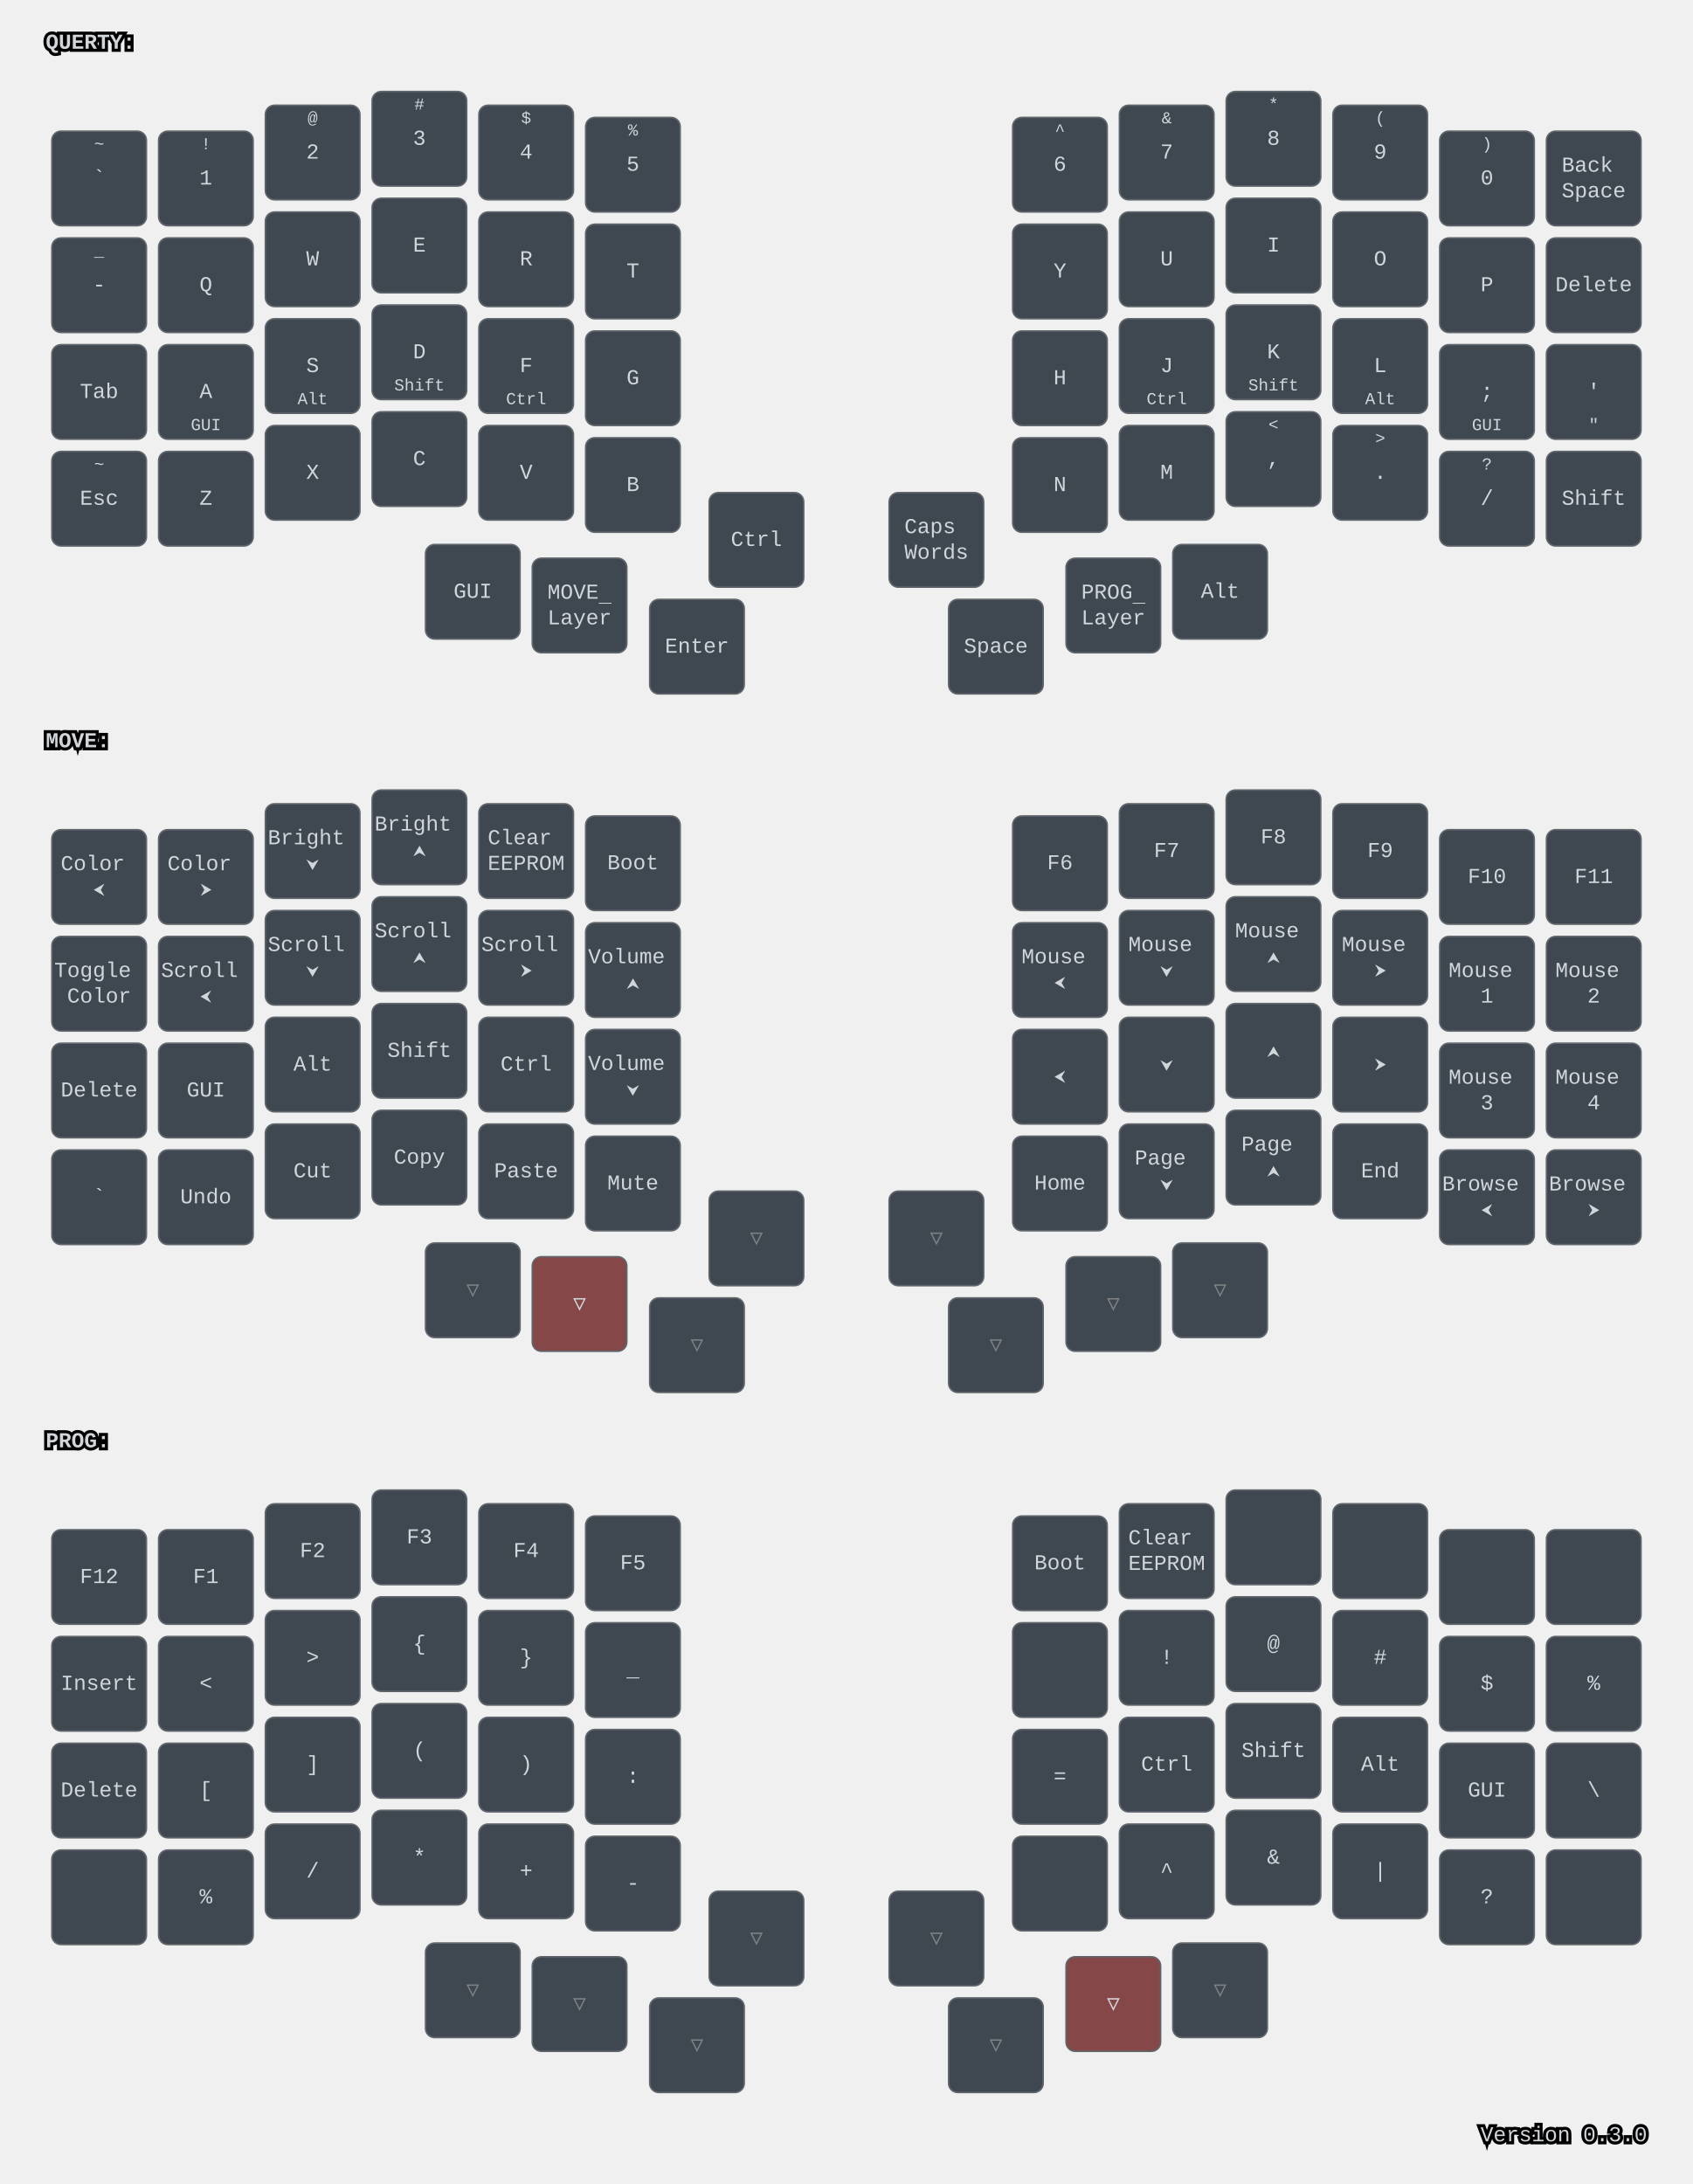
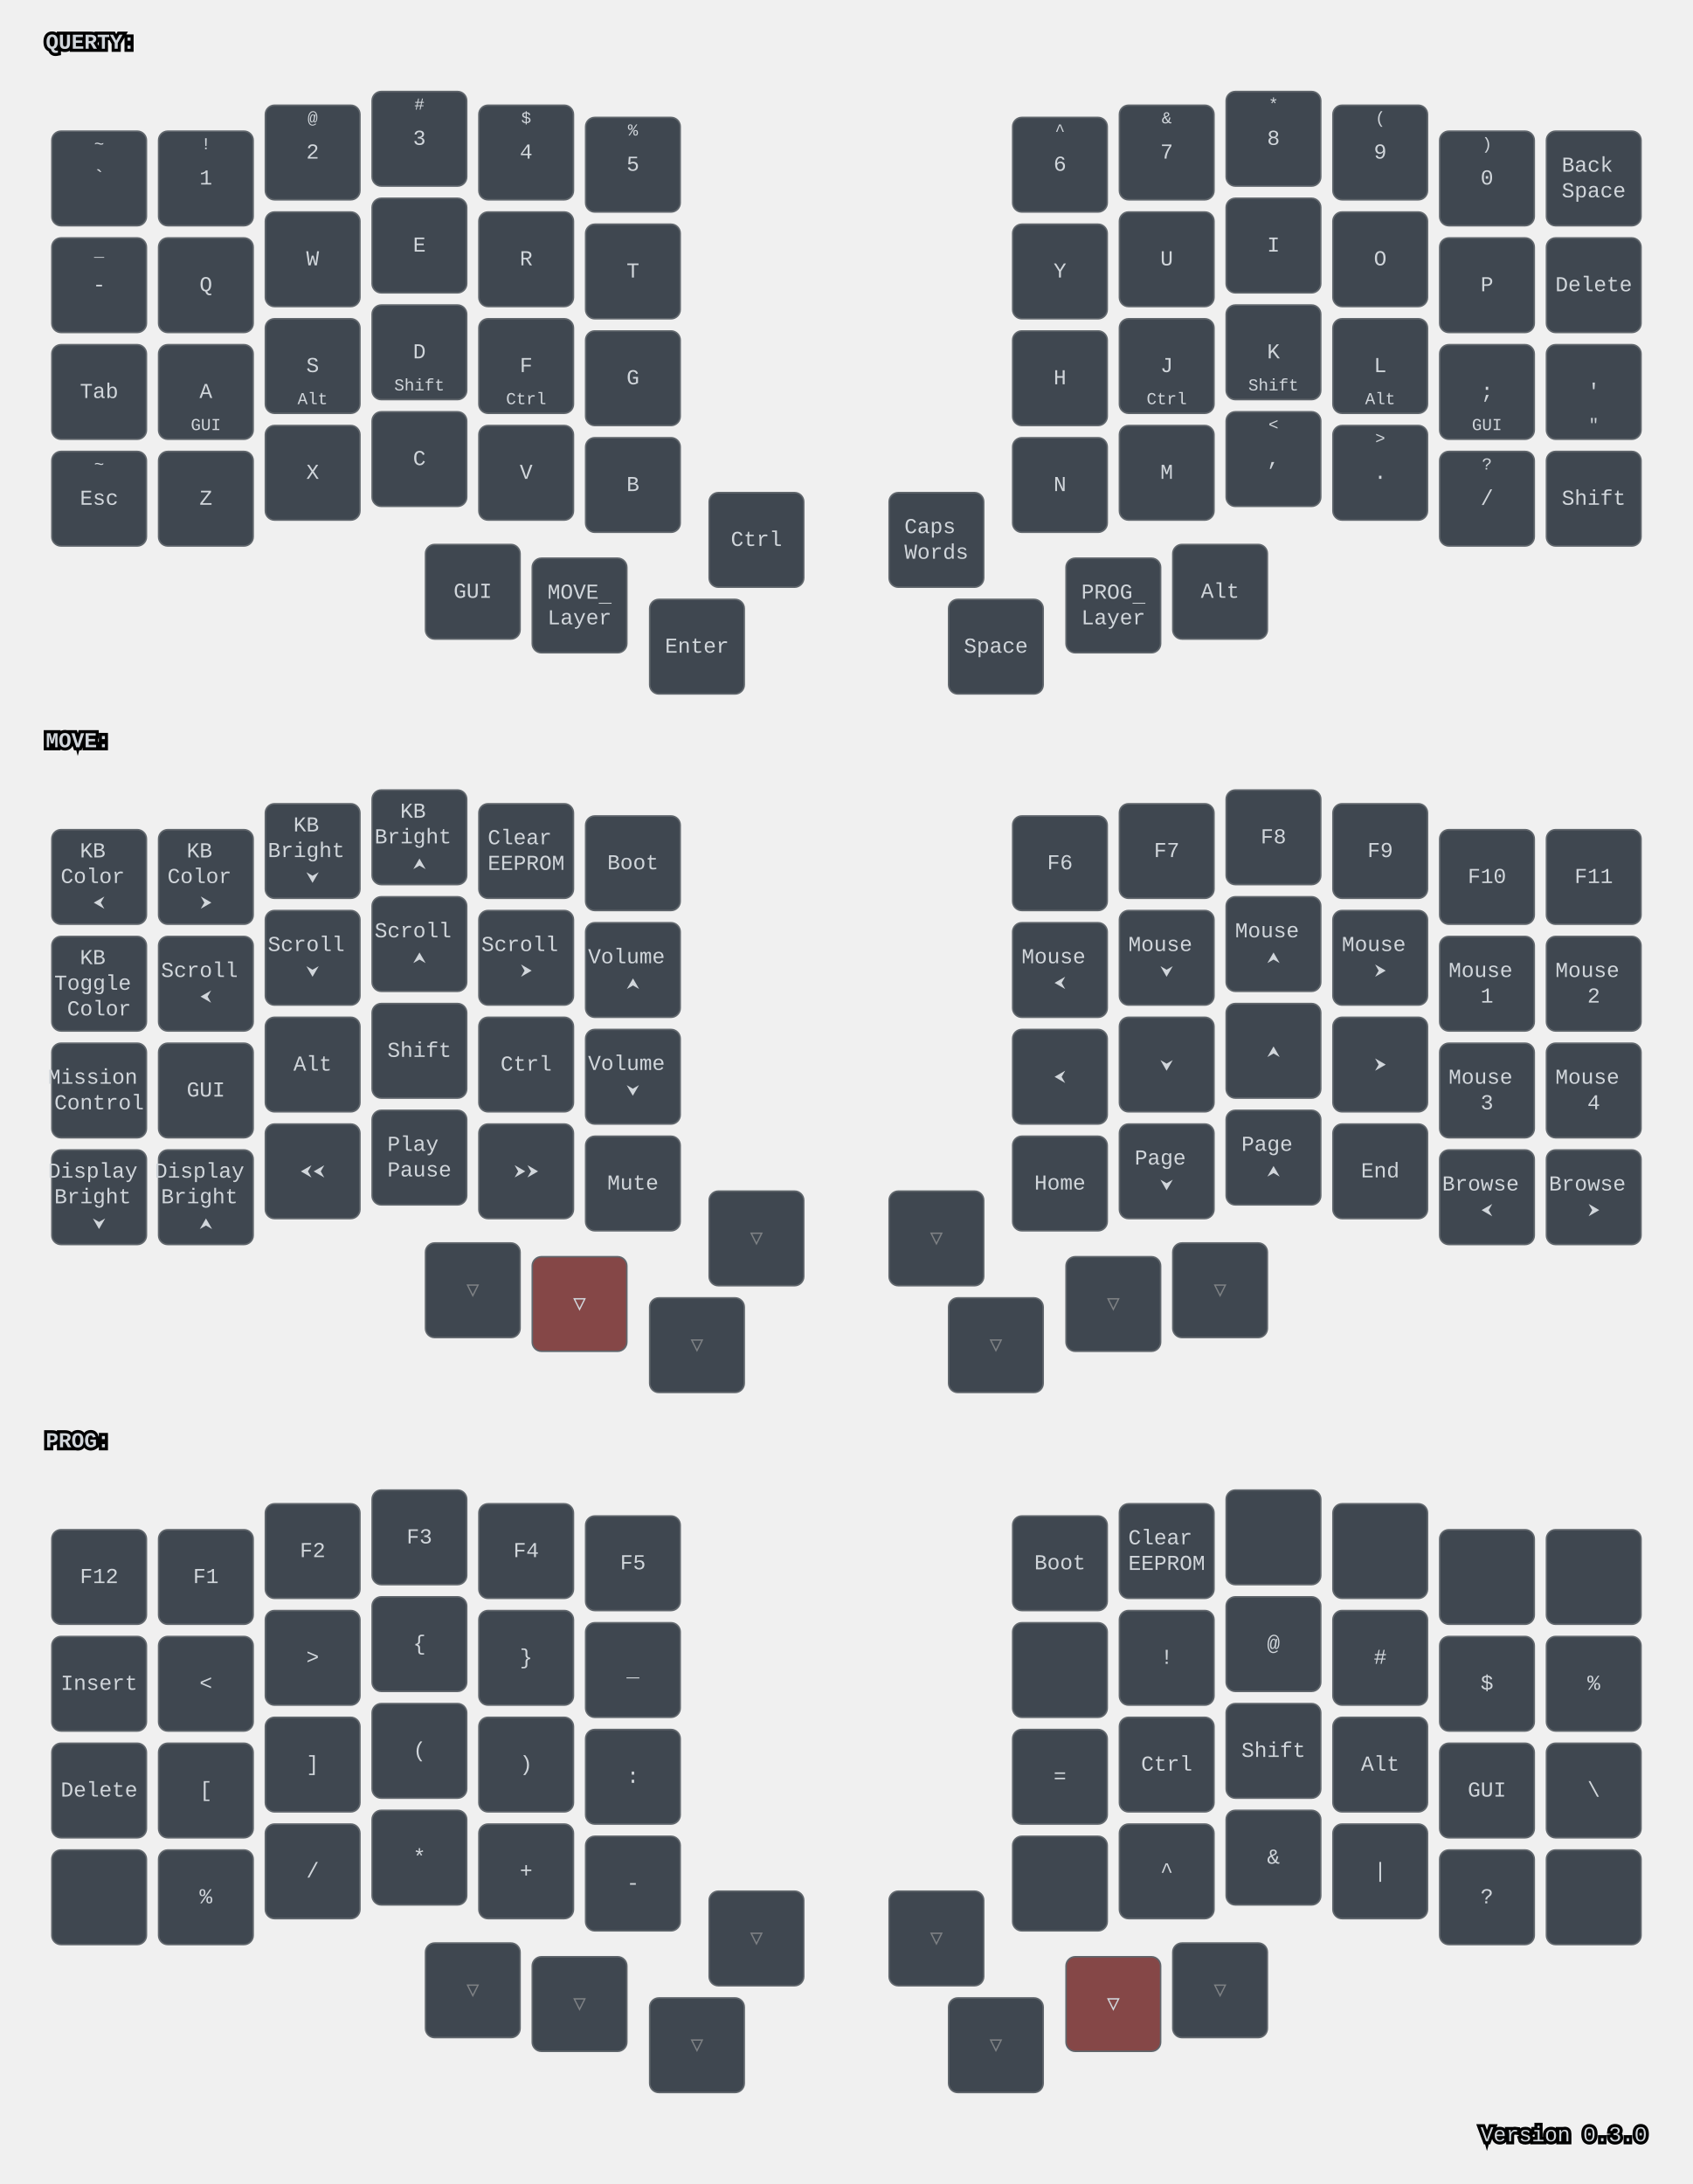
<svg xmlns="http://www.w3.org/2000/svg" width="1110" height="1432" viewBox="0 0 1110 1432" class="keymap">
  <style>/* inherit to force styles through use tags */
svg path {
    fill: inherit;
}

/* font and background color specifications */
svg.keymap {
    font-family: SFMono-Regular,Consolas,Liberation Mono,Menlo,monospace;
    font-size: 14px;
    font-kerning: normal;
    text-rendering: optimizeLegibility;
    fill: #24292e;
}

/* default key styling */
rect.key {
    fill: #f6f8fa;
}

rect.key, rect.combo {
    stroke: #c9cccf;
    stroke-width: 1;
}

/* default key side styling, only used is draw_key_sides is set */
rect.side {
    filter: brightness(90%);
}

/* color accent for combo boxes */
rect.combo, rect.combo-separate {
    fill: #cdf;
}

/* color accent for held keys */
rect.held, rect.combo.held {
    fill: #fdd;
}

/* color accent for ghost (optional) keys */
rect.ghost, rect.combo.ghost {
    stroke-dasharray: 4, 4;
    stroke-width: 2;
}

text {
    text-anchor: middle;
    dominant-baseline: middle;
}

/* styling for layer labels */
text.label {
    font-weight: bold;
    text-anchor: start;
    stroke: white;
    stroke-width: 4;
    paint-order: stroke;
}

/* styling for optional footer */
text.footer {
    text-anchor: end;
    dominant-baseline: auto;
    stroke: white;
    stroke-width: 4;
    paint-order: stroke;
}

/* styling for combo tap, and key non-tap label text */
text.combo, text.hold, text.shifted, text.left, text.right {
    font-size: 11px;
}

text.hold {
    text-anchor: middle;
    dominant-baseline: auto;
}

text.shifted {
    text-anchor: middle;
    dominant-baseline: hanging;
}

text.left {
    text-anchor: start;
}

text.right {
    text-anchor: end;
}

text.layer-activator {
    text-decoration: underline;
}

/* styling for hold/shifted label text in combo box */
text.combo.hold, text.combo.shifted, text.combo.left, text.combo.right {
    font-size: 8px;
}

/* lighter symbol for transparent keys */
text.trans {
    fill: #7b7e81;
}

/* styling for combo dendrons */
path.combo {
    stroke-width: 1;
    stroke: gray;
    fill: none;
}

/* Start Tabler Icons Cleanup */
/* cannot use height/width with glyphs */
.icon-tabler &gt; path {
    fill: inherit;
    stroke: inherit;
    stroke-width: 2;
}
/* hide tabler's default box */
.icon-tabler &gt; path[stroke="none"][fill="none"] {
    visibility: hidden;
}
/* End Tabler Icons Cleanup */

svg.keymap { fill: #d1d6db; }
rect.key { fill: #3f4750; }
rect.key, rect.combo { stroke: #60666c; }
rect.combo, rect.combo-separate { fill: #1f3d7a; }
rect.held, rect.combo.held { fill: #854747; }
text.label, text.footer { stroke: black; }
text.trans { fill: #7e8184; }
path.combo { stroke: #7f7f7f; }
</style>
  <g transform="translate(30, 0)" class="layer-QUERTY">
    <text x="0" y="28" class="label" id="QUERTY">QUERTY:</text>
    <g transform="translate(0, 56)">
      <g transform="translate(35, 61)" class="key keypos-0">
        <rect rx="6" ry="6" x="-31" y="-31" width="62" height="62" class="key" />
        <text x="0" y="0" class="key tap">`</text>
        <text x="0" y="-25" class="key shifted">~</text>
      </g>
      <g transform="translate(105, 61)" class="key keypos-1">
        <rect rx="6" ry="6" x="-31" y="-31" width="62" height="62" class="key" />
        <text x="0" y="0" class="key tap">1</text>
        <text x="0" y="-25" class="key shifted">!</text>
      </g>
      <g transform="translate(175, 44)" class="key keypos-2">
        <rect rx="6" ry="6" x="-31" y="-31" width="62" height="62" class="key" />
        <text x="0" y="0" class="key tap">2</text>
        <text x="0" y="-25" class="key shifted">@</text>
      </g>
      <g transform="translate(245, 35)" class="key keypos-3">
        <rect rx="6" ry="6" x="-31" y="-31" width="62" height="62" class="key" />
        <text x="0" y="0" class="key tap">3</text>
        <text x="0" y="-25" class="key shifted">#</text>
      </g>
      <g transform="translate(315, 44)" class="key keypos-4">
        <rect rx="6" ry="6" x="-31" y="-31" width="62" height="62" class="key" />
        <text x="0" y="0" class="key tap">4</text>
        <text x="0" y="-25" class="key shifted">$</text>
      </g>
      <g transform="translate(385, 52)" class="key keypos-5">
        <rect rx="6" ry="6" x="-31" y="-31" width="62" height="62" class="key" />
        <text x="0" y="0" class="key tap">5</text>
        <text x="0" y="-25" class="key shifted">%</text>
      </g>
      <g transform="translate(665, 52)" class="key keypos-6">
        <rect rx="6" ry="6" x="-31" y="-31" width="62" height="62" class="key" />
        <text x="0" y="0" class="key tap">6</text>
        <text x="0" y="-25" class="key shifted">^</text>
      </g>
      <g transform="translate(735, 44)" class="key keypos-7">
        <rect rx="6" ry="6" x="-31" y="-31" width="62" height="62" class="key" />
        <text x="0" y="0" class="key tap">7</text>
        <text x="0" y="-25" class="key shifted">&amp;</text>
      </g>
      <g transform="translate(805, 35)" class="key keypos-8">
        <rect rx="6" ry="6" x="-31" y="-31" width="62" height="62" class="key" />
        <text x="0" y="0" class="key tap">8</text>
        <text x="0" y="-25" class="key shifted">*</text>
      </g>
      <g transform="translate(875, 44)" class="key keypos-9">
        <rect rx="6" ry="6" x="-31" y="-31" width="62" height="62" class="key" />
        <text x="0" y="0" class="key tap">9</text>
        <text x="0" y="-25" class="key shifted">(</text>
      </g>
      <g transform="translate(945, 61)" class="key keypos-10">
        <rect rx="6" ry="6" x="-31" y="-31" width="62" height="62" class="key" />
        <text x="0" y="0" class="key tap">0</text>
        <text x="0" y="-25" class="key shifted">)</text>
      </g>
      <g transform="translate(1015, 61)" class="key keypos-11">
        <rect rx="6" ry="6" x="-31" y="-31" width="62" height="62" class="key" />
        <text x="0" y="0" class="key tap">
          <tspan x="0" dy="-0.6em">Back</tspan>
          <tspan x="0" dy="1.2em">Space</tspan>
        </text>
      </g>
      <g transform="translate(35, 131)" class="key keypos-12">
        <rect rx="6" ry="6" x="-31" y="-31" width="62" height="62" class="key" />
        <text x="0" y="0" class="key tap">-</text>
        <text x="0" y="-25" class="key shifted">_</text>
      </g>
      <g transform="translate(105, 131)" class="key keypos-13">
        <rect rx="6" ry="6" x="-31" y="-31" width="62" height="62" class="key" />
        <text x="0" y="0" class="key tap">Q</text>
      </g>
      <g transform="translate(175, 114)" class="key keypos-14">
        <rect rx="6" ry="6" x="-31" y="-31" width="62" height="62" class="key" />
        <text x="0" y="0" class="key tap">W</text>
      </g>
      <g transform="translate(245, 105)" class="key keypos-15">
        <rect rx="6" ry="6" x="-31" y="-31" width="62" height="62" class="key" />
        <text x="0" y="0" class="key tap">E</text>
      </g>
      <g transform="translate(315, 114)" class="key keypos-16">
        <rect rx="6" ry="6" x="-31" y="-31" width="62" height="62" class="key" />
        <text x="0" y="0" class="key tap">R</text>
      </g>
      <g transform="translate(385, 122)" class="key keypos-17">
        <rect rx="6" ry="6" x="-31" y="-31" width="62" height="62" class="key" />
        <text x="0" y="0" class="key tap">T</text>
      </g>
      <g transform="translate(665, 122)" class="key keypos-18">
        <rect rx="6" ry="6" x="-31" y="-31" width="62" height="62" class="key" />
        <text x="0" y="0" class="key tap">Y</text>
      </g>
      <g transform="translate(735, 114)" class="key keypos-19">
        <rect rx="6" ry="6" x="-31" y="-31" width="62" height="62" class="key" />
        <text x="0" y="0" class="key tap">U</text>
      </g>
      <g transform="translate(805, 105)" class="key keypos-20">
        <rect rx="6" ry="6" x="-31" y="-31" width="62" height="62" class="key" />
        <text x="0" y="0" class="key tap">I</text>
      </g>
      <g transform="translate(875, 114)" class="key keypos-21">
        <rect rx="6" ry="6" x="-31" y="-31" width="62" height="62" class="key" />
        <text x="0" y="0" class="key tap">O</text>
      </g>
      <g transform="translate(945, 131)" class="key keypos-22">
        <rect rx="6" ry="6" x="-31" y="-31" width="62" height="62" class="key" />
        <text x="0" y="0" class="key tap">P</text>
      </g>
      <g transform="translate(1015, 131)" class="key keypos-23">
        <rect rx="6" ry="6" x="-31" y="-31" width="62" height="62" class="key" />
        <text x="0" y="0" class="key tap">Delete</text>
      </g>
      <g transform="translate(35, 201)" class="key keypos-24">
        <rect rx="6" ry="6" x="-31" y="-31" width="62" height="62" class="key" />
        <text x="0" y="0" class="key tap">Tab</text>
      </g>
      <g transform="translate(105, 201)" class="key keypos-25">
        <rect rx="6" ry="6" x="-31" y="-31" width="62" height="62" class="key" />
        <text x="0" y="0" class="key tap">A</text>
        <text x="0" y="25" class="key hold">GUI</text>
      </g>
      <g transform="translate(175, 184)" class="key keypos-26">
        <rect rx="6" ry="6" x="-31" y="-31" width="62" height="62" class="key" />
        <text x="0" y="0" class="key tap">S</text>
        <text x="0" y="25" class="key hold">Alt</text>
      </g>
      <g transform="translate(245, 175)" class="key keypos-27">
        <rect rx="6" ry="6" x="-31" y="-31" width="62" height="62" class="key" />
        <text x="0" y="0" class="key tap">D</text>
        <text x="0" y="25" class="key hold">Shift</text>
      </g>
      <g transform="translate(315, 184)" class="key keypos-28">
        <rect rx="6" ry="6" x="-31" y="-31" width="62" height="62" class="key" />
        <text x="0" y="0" class="key tap">F</text>
        <text x="0" y="25" class="key hold">Ctrl</text>
      </g>
      <g transform="translate(385, 192)" class="key keypos-29">
        <rect rx="6" ry="6" x="-31" y="-31" width="62" height="62" class="key" />
        <text x="0" y="0" class="key tap">G</text>
      </g>
      <g transform="translate(665, 192)" class="key keypos-30">
        <rect rx="6" ry="6" x="-31" y="-31" width="62" height="62" class="key" />
        <text x="0" y="0" class="key tap">H</text>
      </g>
      <g transform="translate(735, 184)" class="key keypos-31">
        <rect rx="6" ry="6" x="-31" y="-31" width="62" height="62" class="key" />
        <text x="0" y="0" class="key tap">J</text>
        <text x="0" y="25" class="key hold">Ctrl</text>
      </g>
      <g transform="translate(805, 175)" class="key keypos-32">
        <rect rx="6" ry="6" x="-31" y="-31" width="62" height="62" class="key" />
        <text x="0" y="0" class="key tap">K</text>
        <text x="0" y="25" class="key hold">Shift</text>
      </g>
      <g transform="translate(875, 184)" class="key keypos-33">
        <rect rx="6" ry="6" x="-31" y="-31" width="62" height="62" class="key" />
        <text x="0" y="0" class="key tap">L</text>
        <text x="0" y="25" class="key hold">Alt</text>
      </g>
      <g transform="translate(945, 201)" class="key keypos-34">
        <rect rx="6" ry="6" x="-31" y="-31" width="62" height="62" class="key" />
        <text x="0" y="0" class="key tap">;</text>
        <text x="0" y="25" class="key hold">GUI</text>
      </g>
      <g transform="translate(1015, 201)" class="key keypos-35">
        <rect rx="6" ry="6" x="-31" y="-31" width="62" height="62" class="key" />
        <text x="0" y="0" class="key tap">'</text>
        <text x="0" y="25" class="key hold">"</text>
      </g>
      <g transform="translate(35, 271)" class="key keypos-36">
        <rect rx="6" ry="6" x="-31" y="-31" width="62" height="62" class="key" />
        <text x="0" y="0" class="key tap">Esc</text>
        <text x="0" y="-25" class="key shifted">~</text>
      </g>
      <g transform="translate(105, 271)" class="key keypos-37">
        <rect rx="6" ry="6" x="-31" y="-31" width="62" height="62" class="key" />
        <text x="0" y="0" class="key tap">Z</text>
      </g>
      <g transform="translate(175, 254)" class="key keypos-38">
        <rect rx="6" ry="6" x="-31" y="-31" width="62" height="62" class="key" />
        <text x="0" y="0" class="key tap">X</text>
      </g>
      <g transform="translate(245, 245)" class="key keypos-39">
        <rect rx="6" ry="6" x="-31" y="-31" width="62" height="62" class="key" />
        <text x="0" y="0" class="key tap">C</text>
      </g>
      <g transform="translate(315, 254)" class="key keypos-40">
        <rect rx="6" ry="6" x="-31" y="-31" width="62" height="62" class="key" />
        <text x="0" y="0" class="key tap">V</text>
      </g>
      <g transform="translate(385, 262)" class="key keypos-41">
        <rect rx="6" ry="6" x="-31" y="-31" width="62" height="62" class="key" />
        <text x="0" y="0" class="key tap">B</text>
      </g>
      <g transform="translate(466, 298)" class="key keypos-42">
        <rect rx="6" ry="6" x="-31" y="-31" width="62" height="62" class="key" />
        <text x="0" y="0" class="key tap">Ctrl</text>
      </g>
      <g transform="translate(584, 298)" class="key keypos-43">
        <rect rx="6" ry="6" x="-31" y="-31" width="62" height="62" class="key" />
        <text x="0" y="0" class="key tap">
          <tspan x="0" dy="-0.6em">Caps</tspan>
          <tspan x="0" dy="1.2em">Words</tspan>
        </text>
      </g>
      <g transform="translate(665, 262)" class="key keypos-44">
        <rect rx="6" ry="6" x="-31" y="-31" width="62" height="62" class="key" />
        <text x="0" y="0" class="key tap">N</text>
      </g>
      <g transform="translate(735, 254)" class="key keypos-45">
        <rect rx="6" ry="6" x="-31" y="-31" width="62" height="62" class="key" />
        <text x="0" y="0" class="key tap">M</text>
      </g>
      <g transform="translate(805, 245)" class="key keypos-46">
        <rect rx="6" ry="6" x="-31" y="-31" width="62" height="62" class="key" />
        <text x="0" y="0" class="key tap">,</text>
        <text x="0" y="-25" class="key shifted">&lt;</text>
      </g>
      <g transform="translate(875, 254)" class="key keypos-47">
        <rect rx="6" ry="6" x="-31" y="-31" width="62" height="62" class="key" />
        <text x="0" y="0" class="key tap">.</text>
        <text x="0" y="-25" class="key shifted">&gt;</text>
      </g>
      <g transform="translate(945, 271)" class="key keypos-48">
        <rect rx="6" ry="6" x="-31" y="-31" width="62" height="62" class="key" />
        <text x="0" y="0" class="key tap">/</text>
        <text x="0" y="-25" class="key shifted">?</text>
      </g>
      <g transform="translate(1015, 271)" class="key keypos-49">
        <rect rx="6" ry="6" x="-31" y="-31" width="62" height="62" class="key" />
        <text x="0" y="0" class="key tap">Shift</text>
      </g>
      <g transform="translate(280, 332)" class="key keypos-50">
        <rect rx="6" ry="6" x="-31" y="-31" width="62" height="62" class="key" />
        <text x="0" y="0" class="key tap">GUI</text>
      </g>
      <g transform="translate(350, 341)" class="key layer-activator keypos-51">
        <rect rx="6" ry="6" x="-31" y="-31" width="62" height="62" class="key layer-activator" />
        <text x="0" y="0" class="key layer-activator tap">
          <tspan x="0" dy="-0.6em">MOVE</tspan>
          <tspan x="0" dy="1.2em">Layer</tspan>
        </text>
      </g>
      <g transform="translate(427, 368)" class="key keypos-52">
        <rect rx="6" ry="6" x="-31" y="-31" width="62" height="62" class="key" />
        <text x="0" y="0" class="key tap">Enter</text>
      </g>
      <g transform="translate(623, 368)" class="key keypos-53">
        <rect rx="6" ry="6" x="-31" y="-31" width="62" height="62" class="key" />
        <text x="0" y="0" class="key tap">Space</text>
      </g>
      <g transform="translate(700, 341)" class="key layer-activator keypos-54">
        <rect rx="6" ry="6" x="-31" y="-31" width="62" height="62" class="key layer-activator" />
        <text x="0" y="0" class="key layer-activator tap">
          <tspan x="0" dy="-0.6em">PROG</tspan>
          <tspan x="0" dy="1.2em">Layer</tspan>
        </text>
      </g>
      <g transform="translate(770, 332)" class="key keypos-55">
        <rect rx="6" ry="6" x="-31" y="-31" width="62" height="62" class="key" />
        <text x="0" y="0" class="key tap">Alt</text>
      </g>
    </g>
  </g>
  <g transform="translate(30, 458)" class="layer-MOVE">
    <text x="0" y="28" class="label" id="MOVE">MOVE:</text>
    <g transform="translate(0, 56)">
      <g transform="translate(35, 61)" class="key keypos-0">
        <rect rx="6" ry="6" x="-31" y="-31" width="62" height="62" class="key" />
        <text x="0" y="0" class="key tap">
-           <tspan x="0" dy="-0.6em">Color</tspan>
+           <tspan x="0" dy="-1.2em">KB</tspan>
+           <tspan x="0" dy="1.2em">Color</tspan>
          <tspan x="0" dy="1.2em">⮜</tspan>
        </text>
      </g>
      <g transform="translate(105, 61)" class="key keypos-1">
        <rect rx="6" ry="6" x="-31" y="-31" width="62" height="62" class="key" />
        <text x="0" y="0" class="key tap">
-           <tspan x="0" dy="-0.6em">Color</tspan>
+           <tspan x="0" dy="-1.2em">KB</tspan>
+           <tspan x="0" dy="1.2em">Color</tspan>
          <tspan x="0" dy="1.2em">⮞</tspan>
        </text>
      </g>
      <g transform="translate(175, 44)" class="key keypos-2">
        <rect rx="6" ry="6" x="-31" y="-31" width="62" height="62" class="key" />
        <text x="0" y="0" class="key tap">
-           <tspan x="0" dy="-0.6em">Bright</tspan>
+           <tspan x="0" dy="-1.2em">KB</tspan>
+           <tspan x="0" dy="1.2em">Bright</tspan>
          <tspan x="0" dy="1.2em">⮟</tspan>
        </text>
      </g>
      <g transform="translate(245, 35)" class="key keypos-3">
        <rect rx="6" ry="6" x="-31" y="-31" width="62" height="62" class="key" />
        <text x="0" y="0" class="key tap">
-           <tspan x="0" dy="-0.6em">Bright</tspan>
+           <tspan x="0" dy="-1.2em">KB</tspan>
+           <tspan x="0" dy="1.2em">Bright</tspan>
          <tspan x="0" dy="1.2em">⮝</tspan>
        </text>
      </g>
      <g transform="translate(315, 44)" class="key keypos-4">
        <rect rx="6" ry="6" x="-31" y="-31" width="62" height="62" class="key" />
        <text x="0" y="0" class="key tap">
          <tspan x="0" dy="-0.6em">Clear</tspan>
          <tspan x="0" dy="1.2em">EEPROM</tspan>
        </text>
      </g>
      <g transform="translate(385, 52)" class="key keypos-5">
        <rect rx="6" ry="6" x="-31" y="-31" width="62" height="62" class="key" />
        <text x="0" y="0" class="key tap">Boot</text>
      </g>
      <g transform="translate(665, 52)" class="key keypos-6">
        <rect rx="6" ry="6" x="-31" y="-31" width="62" height="62" class="key" />
        <text x="0" y="0" class="key tap">F6</text>
      </g>
      <g transform="translate(735, 44)" class="key keypos-7">
        <rect rx="6" ry="6" x="-31" y="-31" width="62" height="62" class="key" />
        <text x="0" y="0" class="key tap">F7</text>
      </g>
      <g transform="translate(805, 35)" class="key keypos-8">
        <rect rx="6" ry="6" x="-31" y="-31" width="62" height="62" class="key" />
        <text x="0" y="0" class="key tap">F8</text>
      </g>
      <g transform="translate(875, 44)" class="key keypos-9">
        <rect rx="6" ry="6" x="-31" y="-31" width="62" height="62" class="key" />
        <text x="0" y="0" class="key tap">F9</text>
      </g>
      <g transform="translate(945, 61)" class="key keypos-10">
        <rect rx="6" ry="6" x="-31" y="-31" width="62" height="62" class="key" />
        <text x="0" y="0" class="key tap">F10</text>
      </g>
      <g transform="translate(1015, 61)" class="key keypos-11">
        <rect rx="6" ry="6" x="-31" y="-31" width="62" height="62" class="key" />
        <text x="0" y="0" class="key tap">F11</text>
      </g>
      <g transform="translate(35, 131)" class="key keypos-12">
        <rect rx="6" ry="6" x="-31" y="-31" width="62" height="62" class="key" />
        <text x="0" y="0" class="key tap">
-           <tspan x="0" dy="-0.6em">Toggle</tspan>
+           <tspan x="0" dy="-1.2em">KB</tspan>
+           <tspan x="0" dy="1.2em">Toggle</tspan>
          <tspan x="0" dy="1.2em">Color</tspan>
        </text>
      </g>
      <g transform="translate(105, 131)" class="key keypos-13">
        <rect rx="6" ry="6" x="-31" y="-31" width="62" height="62" class="key" />
        <text x="0" y="0" class="key tap">
          <tspan x="0" dy="-0.6em">Scroll</tspan>
          <tspan x="0" dy="1.2em">⮜</tspan>
        </text>
      </g>
      <g transform="translate(175, 114)" class="key keypos-14">
        <rect rx="6" ry="6" x="-31" y="-31" width="62" height="62" class="key" />
        <text x="0" y="0" class="key tap">
          <tspan x="0" dy="-0.6em">Scroll</tspan>
          <tspan x="0" dy="1.2em">⮟</tspan>
        </text>
      </g>
      <g transform="translate(245, 105)" class="key keypos-15">
        <rect rx="6" ry="6" x="-31" y="-31" width="62" height="62" class="key" />
        <text x="0" y="0" class="key tap">
          <tspan x="0" dy="-0.6em">Scroll</tspan>
          <tspan x="0" dy="1.2em">⮝</tspan>
        </text>
      </g>
      <g transform="translate(315, 114)" class="key keypos-16">
        <rect rx="6" ry="6" x="-31" y="-31" width="62" height="62" class="key" />
        <text x="0" y="0" class="key tap">
          <tspan x="0" dy="-0.6em">Scroll</tspan>
          <tspan x="0" dy="1.2em">⮞</tspan>
        </text>
      </g>
      <g transform="translate(385, 122)" class="key keypos-17">
        <rect rx="6" ry="6" x="-31" y="-31" width="62" height="62" class="key" />
        <text x="0" y="0" class="key tap">
          <tspan x="0" dy="-0.6em">Volume</tspan>
          <tspan x="0" dy="1.2em">⮝</tspan>
        </text>
      </g>
      <g transform="translate(665, 122)" class="key keypos-18">
        <rect rx="6" ry="6" x="-31" y="-31" width="62" height="62" class="key" />
        <text x="0" y="0" class="key tap">
          <tspan x="0" dy="-0.6em">Mouse</tspan>
          <tspan x="0" dy="1.2em">⮜</tspan>
        </text>
      </g>
      <g transform="translate(735, 114)" class="key keypos-19">
        <rect rx="6" ry="6" x="-31" y="-31" width="62" height="62" class="key" />
        <text x="0" y="0" class="key tap">
          <tspan x="0" dy="-0.6em">Mouse</tspan>
          <tspan x="0" dy="1.2em">⮟</tspan>
        </text>
      </g>
      <g transform="translate(805, 105)" class="key keypos-20">
        <rect rx="6" ry="6" x="-31" y="-31" width="62" height="62" class="key" />
        <text x="0" y="0" class="key tap">
          <tspan x="0" dy="-0.6em">Mouse</tspan>
          <tspan x="0" dy="1.2em">⮝</tspan>
        </text>
      </g>
      <g transform="translate(875, 114)" class="key keypos-21">
        <rect rx="6" ry="6" x="-31" y="-31" width="62" height="62" class="key" />
        <text x="0" y="0" class="key tap">
          <tspan x="0" dy="-0.6em">Mouse</tspan>
          <tspan x="0" dy="1.2em">⮞</tspan>
        </text>
      </g>
      <g transform="translate(945, 131)" class="key keypos-22">
        <rect rx="6" ry="6" x="-31" y="-31" width="62" height="62" class="key" />
        <text x="0" y="0" class="key tap">
          <tspan x="0" dy="-0.6em">Mouse</tspan>
          <tspan x="0" dy="1.2em">1</tspan>
        </text>
      </g>
      <g transform="translate(1015, 131)" class="key keypos-23">
        <rect rx="6" ry="6" x="-31" y="-31" width="62" height="62" class="key" />
        <text x="0" y="0" class="key tap">
          <tspan x="0" dy="-0.6em">Mouse</tspan>
          <tspan x="0" dy="1.2em">2</tspan>
        </text>
      </g>
      <g transform="translate(35, 201)" class="key keypos-24">
        <rect rx="6" ry="6" x="-31" y="-31" width="62" height="62" class="key" />
-         <text x="0" y="0" class="key tap">Delete</text>
+         <text x="0" y="0" class="key tap">
+           <tspan x="0" dy="-0.6em">Mission</tspan>
+           <tspan x="0" dy="1.2em">Control</tspan>
+         </text>
      </g>
      <g transform="translate(105, 201)" class="key keypos-25">
        <rect rx="6" ry="6" x="-31" y="-31" width="62" height="62" class="key" />
        <text x="0" y="0" class="key tap">GUI</text>
      </g>
      <g transform="translate(175, 184)" class="key keypos-26">
        <rect rx="6" ry="6" x="-31" y="-31" width="62" height="62" class="key" />
        <text x="0" y="0" class="key tap">Alt</text>
      </g>
      <g transform="translate(245, 175)" class="key keypos-27">
        <rect rx="6" ry="6" x="-31" y="-31" width="62" height="62" class="key" />
        <text x="0" y="0" class="key tap">Shift</text>
      </g>
      <g transform="translate(315, 184)" class="key keypos-28">
        <rect rx="6" ry="6" x="-31" y="-31" width="62" height="62" class="key" />
        <text x="0" y="0" class="key tap">Ctrl</text>
      </g>
      <g transform="translate(385, 192)" class="key keypos-29">
        <rect rx="6" ry="6" x="-31" y="-31" width="62" height="62" class="key" />
        <text x="0" y="0" class="key tap">
          <tspan x="0" dy="-0.6em">Volume</tspan>
          <tspan x="0" dy="1.2em">⮟</tspan>
        </text>
      </g>
      <g transform="translate(665, 192)" class="key keypos-30">
        <rect rx="6" ry="6" x="-31" y="-31" width="62" height="62" class="key" />
        <text x="0" y="0" class="key tap">⮜</text>
      </g>
      <g transform="translate(735, 184)" class="key keypos-31">
        <rect rx="6" ry="6" x="-31" y="-31" width="62" height="62" class="key" />
        <text x="0" y="0" class="key tap">⮟</text>
      </g>
      <g transform="translate(805, 175)" class="key keypos-32">
        <rect rx="6" ry="6" x="-31" y="-31" width="62" height="62" class="key" />
        <text x="0" y="0" class="key tap">⮝</text>
      </g>
      <g transform="translate(875, 184)" class="key keypos-33">
        <rect rx="6" ry="6" x="-31" y="-31" width="62" height="62" class="key" />
        <text x="0" y="0" class="key tap">⮞</text>
      </g>
      <g transform="translate(945, 201)" class="key keypos-34">
        <rect rx="6" ry="6" x="-31" y="-31" width="62" height="62" class="key" />
        <text x="0" y="0" class="key tap">
          <tspan x="0" dy="-0.6em">Mouse</tspan>
          <tspan x="0" dy="1.2em">3</tspan>
        </text>
      </g>
      <g transform="translate(1015, 201)" class="key keypos-35">
        <rect rx="6" ry="6" x="-31" y="-31" width="62" height="62" class="key" />
        <text x="0" y="0" class="key tap">
          <tspan x="0" dy="-0.6em">Mouse</tspan>
          <tspan x="0" dy="1.2em">4</tspan>
        </text>
      </g>
      <g transform="translate(35, 271)" class="key keypos-36">
        <rect rx="6" ry="6" x="-31" y="-31" width="62" height="62" class="key" />
-         <text x="0" y="0" class="key tap">`</text>
+         <text x="0" y="0" class="key tap">
+           <tspan x="0" dy="-1.2em">Display</tspan>
+           <tspan x="0" dy="1.2em">Bright</tspan>
+           <tspan x="0" dy="1.2em">⮟</tspan>
+         </text>
      </g>
      <g transform="translate(105, 271)" class="key keypos-37">
        <rect rx="6" ry="6" x="-31" y="-31" width="62" height="62" class="key" />
-         <text x="0" y="0" class="key tap">Undo</text>
+         <text x="0" y="0" class="key tap">
+           <tspan x="0" dy="-1.2em">Display</tspan>
+           <tspan x="0" dy="1.2em">Bright</tspan>
+           <tspan x="0" dy="1.2em">⮝</tspan>
+         </text>
      </g>
      <g transform="translate(175, 254)" class="key keypos-38">
        <rect rx="6" ry="6" x="-31" y="-31" width="62" height="62" class="key" />
-         <text x="0" y="0" class="key tap">Cut</text>
+         <text x="0" y="0" class="key tap">⮜⮜</text>
      </g>
      <g transform="translate(245, 245)" class="key keypos-39">
        <rect rx="6" ry="6" x="-31" y="-31" width="62" height="62" class="key" />
-         <text x="0" y="0" class="key tap">Copy</text>
+         <text x="0" y="0" class="key tap">
+           <tspan x="0" dy="-0.6em">Play</tspan>
+           <tspan x="0" dy="1.2em">Pause</tspan>
+         </text>
      </g>
      <g transform="translate(315, 254)" class="key keypos-40">
        <rect rx="6" ry="6" x="-31" y="-31" width="62" height="62" class="key" />
-         <text x="0" y="0" class="key tap">Paste</text>
+         <text x="0" y="0" class="key tap">⮞⮞</text>
      </g>
      <g transform="translate(385, 262)" class="key keypos-41">
        <rect rx="6" ry="6" x="-31" y="-31" width="62" height="62" class="key" />
        <text x="0" y="0" class="key tap">Mute</text>
      </g>
      <g transform="translate(466, 298)" class="key trans keypos-42">
        <rect rx="6" ry="6" x="-31" y="-31" width="62" height="62" class="key trans" />
        <text x="0" y="0" class="key trans tap">▽</text>
      </g>
      <g transform="translate(584, 298)" class="key trans keypos-43">
        <rect rx="6" ry="6" x="-31" y="-31" width="62" height="62" class="key trans" />
        <text x="0" y="0" class="key trans tap">▽</text>
      </g>
      <g transform="translate(665, 262)" class="key keypos-44">
        <rect rx="6" ry="6" x="-31" y="-31" width="62" height="62" class="key" />
        <text x="0" y="0" class="key tap">Home</text>
      </g>
      <g transform="translate(735, 254)" class="key keypos-45">
        <rect rx="6" ry="6" x="-31" y="-31" width="62" height="62" class="key" />
        <text x="0" y="0" class="key tap">
          <tspan x="0" dy="-0.6em">Page</tspan>
          <tspan x="0" dy="1.2em">⮟</tspan>
        </text>
      </g>
      <g transform="translate(805, 245)" class="key keypos-46">
        <rect rx="6" ry="6" x="-31" y="-31" width="62" height="62" class="key" />
        <text x="0" y="0" class="key tap">
          <tspan x="0" dy="-0.6em">Page</tspan>
          <tspan x="0" dy="1.2em">⮝</tspan>
        </text>
      </g>
      <g transform="translate(875, 254)" class="key keypos-47">
        <rect rx="6" ry="6" x="-31" y="-31" width="62" height="62" class="key" />
        <text x="0" y="0" class="key tap">End</text>
      </g>
      <g transform="translate(945, 271)" class="key keypos-48">
        <rect rx="6" ry="6" x="-31" y="-31" width="62" height="62" class="key" />
        <text x="0" y="0" class="key tap">
          <tspan x="0" dy="-0.6em">Browse</tspan>
          <tspan x="0" dy="1.2em">⮜</tspan>
        </text>
      </g>
      <g transform="translate(1015, 271)" class="key keypos-49">
        <rect rx="6" ry="6" x="-31" y="-31" width="62" height="62" class="key" />
        <text x="0" y="0" class="key tap">
          <tspan x="0" dy="-0.6em">Browse</tspan>
          <tspan x="0" dy="1.2em">⮞</tspan>
        </text>
      </g>
      <g transform="translate(280, 332)" class="key trans keypos-50">
        <rect rx="6" ry="6" x="-31" y="-31" width="62" height="62" class="key trans" />
        <text x="0" y="0" class="key trans tap">▽</text>
      </g>
      <g transform="translate(350, 341)" class="key held keypos-51">
        <rect rx="6" ry="6" x="-31" y="-31" width="62" height="62" class="key held" />
        <text x="0" y="0" class="key held tap">▽</text>
      </g>
      <g transform="translate(427, 368)" class="key trans keypos-52">
        <rect rx="6" ry="6" x="-31" y="-31" width="62" height="62" class="key trans" />
        <text x="0" y="0" class="key trans tap">▽</text>
      </g>
      <g transform="translate(623, 368)" class="key trans keypos-53">
        <rect rx="6" ry="6" x="-31" y="-31" width="62" height="62" class="key trans" />
        <text x="0" y="0" class="key trans tap">▽</text>
      </g>
      <g transform="translate(700, 341)" class="key trans keypos-54">
        <rect rx="6" ry="6" x="-31" y="-31" width="62" height="62" class="key trans" />
        <text x="0" y="0" class="key trans tap">▽</text>
      </g>
      <g transform="translate(770, 332)" class="key trans keypos-55">
        <rect rx="6" ry="6" x="-31" y="-31" width="62" height="62" class="key trans" />
        <text x="0" y="0" class="key trans tap">▽</text>
      </g>
    </g>
  </g>
  <g transform="translate(30, 917)" class="layer-PROG">
    <text x="0" y="28" class="label" id="PROG">PROG:</text>
    <g transform="translate(0, 56)">
      <g transform="translate(35, 61)" class="key keypos-0">
        <rect rx="6" ry="6" x="-31" y="-31" width="62" height="62" class="key" />
        <text x="0" y="0" class="key tap">F12</text>
      </g>
      <g transform="translate(105, 61)" class="key keypos-1">
        <rect rx="6" ry="6" x="-31" y="-31" width="62" height="62" class="key" />
        <text x="0" y="0" class="key tap">F1</text>
      </g>
      <g transform="translate(175, 44)" class="key keypos-2">
        <rect rx="6" ry="6" x="-31" y="-31" width="62" height="62" class="key" />
        <text x="0" y="0" class="key tap">F2</text>
      </g>
      <g transform="translate(245, 35)" class="key keypos-3">
        <rect rx="6" ry="6" x="-31" y="-31" width="62" height="62" class="key" />
        <text x="0" y="0" class="key tap">F3</text>
      </g>
      <g transform="translate(315, 44)" class="key keypos-4">
        <rect rx="6" ry="6" x="-31" y="-31" width="62" height="62" class="key" />
        <text x="0" y="0" class="key tap">F4</text>
      </g>
      <g transform="translate(385, 52)" class="key keypos-5">
        <rect rx="6" ry="6" x="-31" y="-31" width="62" height="62" class="key" />
        <text x="0" y="0" class="key tap">F5</text>
      </g>
      <g transform="translate(665, 52)" class="key keypos-6">
        <rect rx="6" ry="6" x="-31" y="-31" width="62" height="62" class="key" />
        <text x="0" y="0" class="key tap">Boot</text>
      </g>
      <g transform="translate(735, 44)" class="key keypos-7">
        <rect rx="6" ry="6" x="-31" y="-31" width="62" height="62" class="key" />
        <text x="0" y="0" class="key tap">
          <tspan x="0" dy="-0.6em">Clear</tspan>
          <tspan x="0" dy="1.2em">EEPROM</tspan>
        </text>
      </g>
      <g transform="translate(805, 35)" class="key keypos-8">
        <rect rx="6" ry="6" x="-31" y="-31" width="62" height="62" class="key" />
      </g>
      <g transform="translate(875, 44)" class="key keypos-9">
        <rect rx="6" ry="6" x="-31" y="-31" width="62" height="62" class="key" />
      </g>
      <g transform="translate(945, 61)" class="key keypos-10">
        <rect rx="6" ry="6" x="-31" y="-31" width="62" height="62" class="key" />
      </g>
      <g transform="translate(1015, 61)" class="key keypos-11">
        <rect rx="6" ry="6" x="-31" y="-31" width="62" height="62" class="key" />
      </g>
      <g transform="translate(35, 131)" class="key keypos-12">
        <rect rx="6" ry="6" x="-31" y="-31" width="62" height="62" class="key" />
        <text x="0" y="0" class="key tap">Insert</text>
      </g>
      <g transform="translate(105, 131)" class="key keypos-13">
        <rect rx="6" ry="6" x="-31" y="-31" width="62" height="62" class="key" />
        <text x="0" y="0" class="key tap">&lt;</text>
      </g>
      <g transform="translate(175, 114)" class="key keypos-14">
        <rect rx="6" ry="6" x="-31" y="-31" width="62" height="62" class="key" />
        <text x="0" y="0" class="key tap">&gt;</text>
      </g>
      <g transform="translate(245, 105)" class="key keypos-15">
        <rect rx="6" ry="6" x="-31" y="-31" width="62" height="62" class="key" />
        <text x="0" y="0" class="key tap">{</text>
      </g>
      <g transform="translate(315, 114)" class="key keypos-16">
        <rect rx="6" ry="6" x="-31" y="-31" width="62" height="62" class="key" />
        <text x="0" y="0" class="key tap">}</text>
      </g>
      <g transform="translate(385, 122)" class="key keypos-17">
        <rect rx="6" ry="6" x="-31" y="-31" width="62" height="62" class="key" />
        <text x="0" y="0" class="key tap">_</text>
      </g>
      <g transform="translate(665, 122)" class="key keypos-18">
        <rect rx="6" ry="6" x="-31" y="-31" width="62" height="62" class="key" />
      </g>
      <g transform="translate(735, 114)" class="key keypos-19">
        <rect rx="6" ry="6" x="-31" y="-31" width="62" height="62" class="key" />
        <text x="0" y="0" class="key tap">!</text>
      </g>
      <g transform="translate(805, 105)" class="key keypos-20">
        <rect rx="6" ry="6" x="-31" y="-31" width="62" height="62" class="key" />
        <text x="0" y="0" class="key tap">@</text>
      </g>
      <g transform="translate(875, 114)" class="key keypos-21">
        <rect rx="6" ry="6" x="-31" y="-31" width="62" height="62" class="key" />
        <text x="0" y="0" class="key tap">#</text>
      </g>
      <g transform="translate(945, 131)" class="key keypos-22">
        <rect rx="6" ry="6" x="-31" y="-31" width="62" height="62" class="key" />
        <text x="0" y="0" class="key tap">$</text>
      </g>
      <g transform="translate(1015, 131)" class="key keypos-23">
        <rect rx="6" ry="6" x="-31" y="-31" width="62" height="62" class="key" />
        <text x="0" y="0" class="key tap">%</text>
      </g>
      <g transform="translate(35, 201)" class="key keypos-24">
        <rect rx="6" ry="6" x="-31" y="-31" width="62" height="62" class="key" />
        <text x="0" y="0" class="key tap">Delete</text>
      </g>
      <g transform="translate(105, 201)" class="key keypos-25">
        <rect rx="6" ry="6" x="-31" y="-31" width="62" height="62" class="key" />
        <text x="0" y="0" class="key tap">[</text>
      </g>
      <g transform="translate(175, 184)" class="key keypos-26">
        <rect rx="6" ry="6" x="-31" y="-31" width="62" height="62" class="key" />
        <text x="0" y="0" class="key tap">]</text>
      </g>
      <g transform="translate(245, 175)" class="key keypos-27">
        <rect rx="6" ry="6" x="-31" y="-31" width="62" height="62" class="key" />
        <text x="0" y="0" class="key tap">(</text>
      </g>
      <g transform="translate(315, 184)" class="key keypos-28">
        <rect rx="6" ry="6" x="-31" y="-31" width="62" height="62" class="key" />
        <text x="0" y="0" class="key tap">)</text>
      </g>
      <g transform="translate(385, 192)" class="key keypos-29">
        <rect rx="6" ry="6" x="-31" y="-31" width="62" height="62" class="key" />
        <text x="0" y="0" class="key tap">:</text>
      </g>
      <g transform="translate(665, 192)" class="key keypos-30">
        <rect rx="6" ry="6" x="-31" y="-31" width="62" height="62" class="key" />
        <text x="0" y="0" class="key tap">=</text>
      </g>
      <g transform="translate(735, 184)" class="key keypos-31">
        <rect rx="6" ry="6" x="-31" y="-31" width="62" height="62" class="key" />
        <text x="0" y="0" class="key tap">Ctrl</text>
      </g>
      <g transform="translate(805, 175)" class="key keypos-32">
        <rect rx="6" ry="6" x="-31" y="-31" width="62" height="62" class="key" />
        <text x="0" y="0" class="key tap">Shift</text>
      </g>
      <g transform="translate(875, 184)" class="key keypos-33">
        <rect rx="6" ry="6" x="-31" y="-31" width="62" height="62" class="key" />
        <text x="0" y="0" class="key tap">Alt</text>
      </g>
      <g transform="translate(945, 201)" class="key keypos-34">
        <rect rx="6" ry="6" x="-31" y="-31" width="62" height="62" class="key" />
        <text x="0" y="0" class="key tap">GUI</text>
      </g>
      <g transform="translate(1015, 201)" class="key keypos-35">
        <rect rx="6" ry="6" x="-31" y="-31" width="62" height="62" class="key" />
        <text x="0" y="0" class="key tap">\</text>
      </g>
      <g transform="translate(35, 271)" class="key keypos-36">
        <rect rx="6" ry="6" x="-31" y="-31" width="62" height="62" class="key" />
      </g>
      <g transform="translate(105, 271)" class="key keypos-37">
        <rect rx="6" ry="6" x="-31" y="-31" width="62" height="62" class="key" />
        <text x="0" y="0" class="key tap">%</text>
      </g>
      <g transform="translate(175, 254)" class="key keypos-38">
        <rect rx="6" ry="6" x="-31" y="-31" width="62" height="62" class="key" />
        <text x="0" y="0" class="key tap">/</text>
      </g>
      <g transform="translate(245, 245)" class="key keypos-39">
        <rect rx="6" ry="6" x="-31" y="-31" width="62" height="62" class="key" />
        <text x="0" y="0" class="key tap">*</text>
      </g>
      <g transform="translate(315, 254)" class="key keypos-40">
        <rect rx="6" ry="6" x="-31" y="-31" width="62" height="62" class="key" />
        <text x="0" y="0" class="key tap">+</text>
      </g>
      <g transform="translate(385, 262)" class="key keypos-41">
        <rect rx="6" ry="6" x="-31" y="-31" width="62" height="62" class="key" />
        <text x="0" y="0" class="key tap">-</text>
      </g>
      <g transform="translate(466, 298)" class="key trans keypos-42">
        <rect rx="6" ry="6" x="-31" y="-31" width="62" height="62" class="key trans" />
        <text x="0" y="0" class="key trans tap">▽</text>
      </g>
      <g transform="translate(584, 298)" class="key trans keypos-43">
        <rect rx="6" ry="6" x="-31" y="-31" width="62" height="62" class="key trans" />
        <text x="0" y="0" class="key trans tap">▽</text>
      </g>
      <g transform="translate(665, 262)" class="key keypos-44">
        <rect rx="6" ry="6" x="-31" y="-31" width="62" height="62" class="key" />
      </g>
      <g transform="translate(735, 254)" class="key keypos-45">
        <rect rx="6" ry="6" x="-31" y="-31" width="62" height="62" class="key" />
        <text x="0" y="0" class="key tap">^</text>
      </g>
      <g transform="translate(805, 245)" class="key keypos-46">
        <rect rx="6" ry="6" x="-31" y="-31" width="62" height="62" class="key" />
        <text x="0" y="0" class="key tap">&amp;</text>
      </g>
      <g transform="translate(875, 254)" class="key keypos-47">
        <rect rx="6" ry="6" x="-31" y="-31" width="62" height="62" class="key" />
        <text x="0" y="0" class="key tap">|</text>
      </g>
      <g transform="translate(945, 271)" class="key keypos-48">
        <rect rx="6" ry="6" x="-31" y="-31" width="62" height="62" class="key" />
        <text x="0" y="0" class="key tap">?</text>
      </g>
      <g transform="translate(1015, 271)" class="key keypos-49">
        <rect rx="6" ry="6" x="-31" y="-31" width="62" height="62" class="key" />
      </g>
      <g transform="translate(280, 332)" class="key trans keypos-50">
        <rect rx="6" ry="6" x="-31" y="-31" width="62" height="62" class="key trans" />
        <text x="0" y="0" class="key trans tap">▽</text>
      </g>
      <g transform="translate(350, 341)" class="key trans keypos-51">
        <rect rx="6" ry="6" x="-31" y="-31" width="62" height="62" class="key trans" />
        <text x="0" y="0" class="key trans tap">▽</text>
      </g>
      <g transform="translate(427, 368)" class="key trans keypos-52">
        <rect rx="6" ry="6" x="-31" y="-31" width="62" height="62" class="key trans" />
        <text x="0" y="0" class="key trans tap">▽</text>
      </g>
      <g transform="translate(623, 368)" class="key trans keypos-53">
        <rect rx="6" ry="6" x="-31" y="-31" width="62" height="62" class="key trans" />
        <text x="0" y="0" class="key trans tap">▽</text>
      </g>
      <g transform="translate(700, 341)" class="key held keypos-54">
        <rect rx="6" ry="6" x="-31" y="-31" width="62" height="62" class="key held" />
        <text x="0" y="0" class="key held tap">▽</text>
      </g>
      <g transform="translate(770, 332)" class="key trans keypos-55">
        <rect rx="6" ry="6" x="-31" y="-31" width="62" height="62" class="key trans" />
        <text x="0" y="0" class="key trans tap">▽</text>
      </g>
    </g>
  </g>
  <text x="1080.0" y="1404.0" class="footer">Version 0.3.0</text>
</svg>
